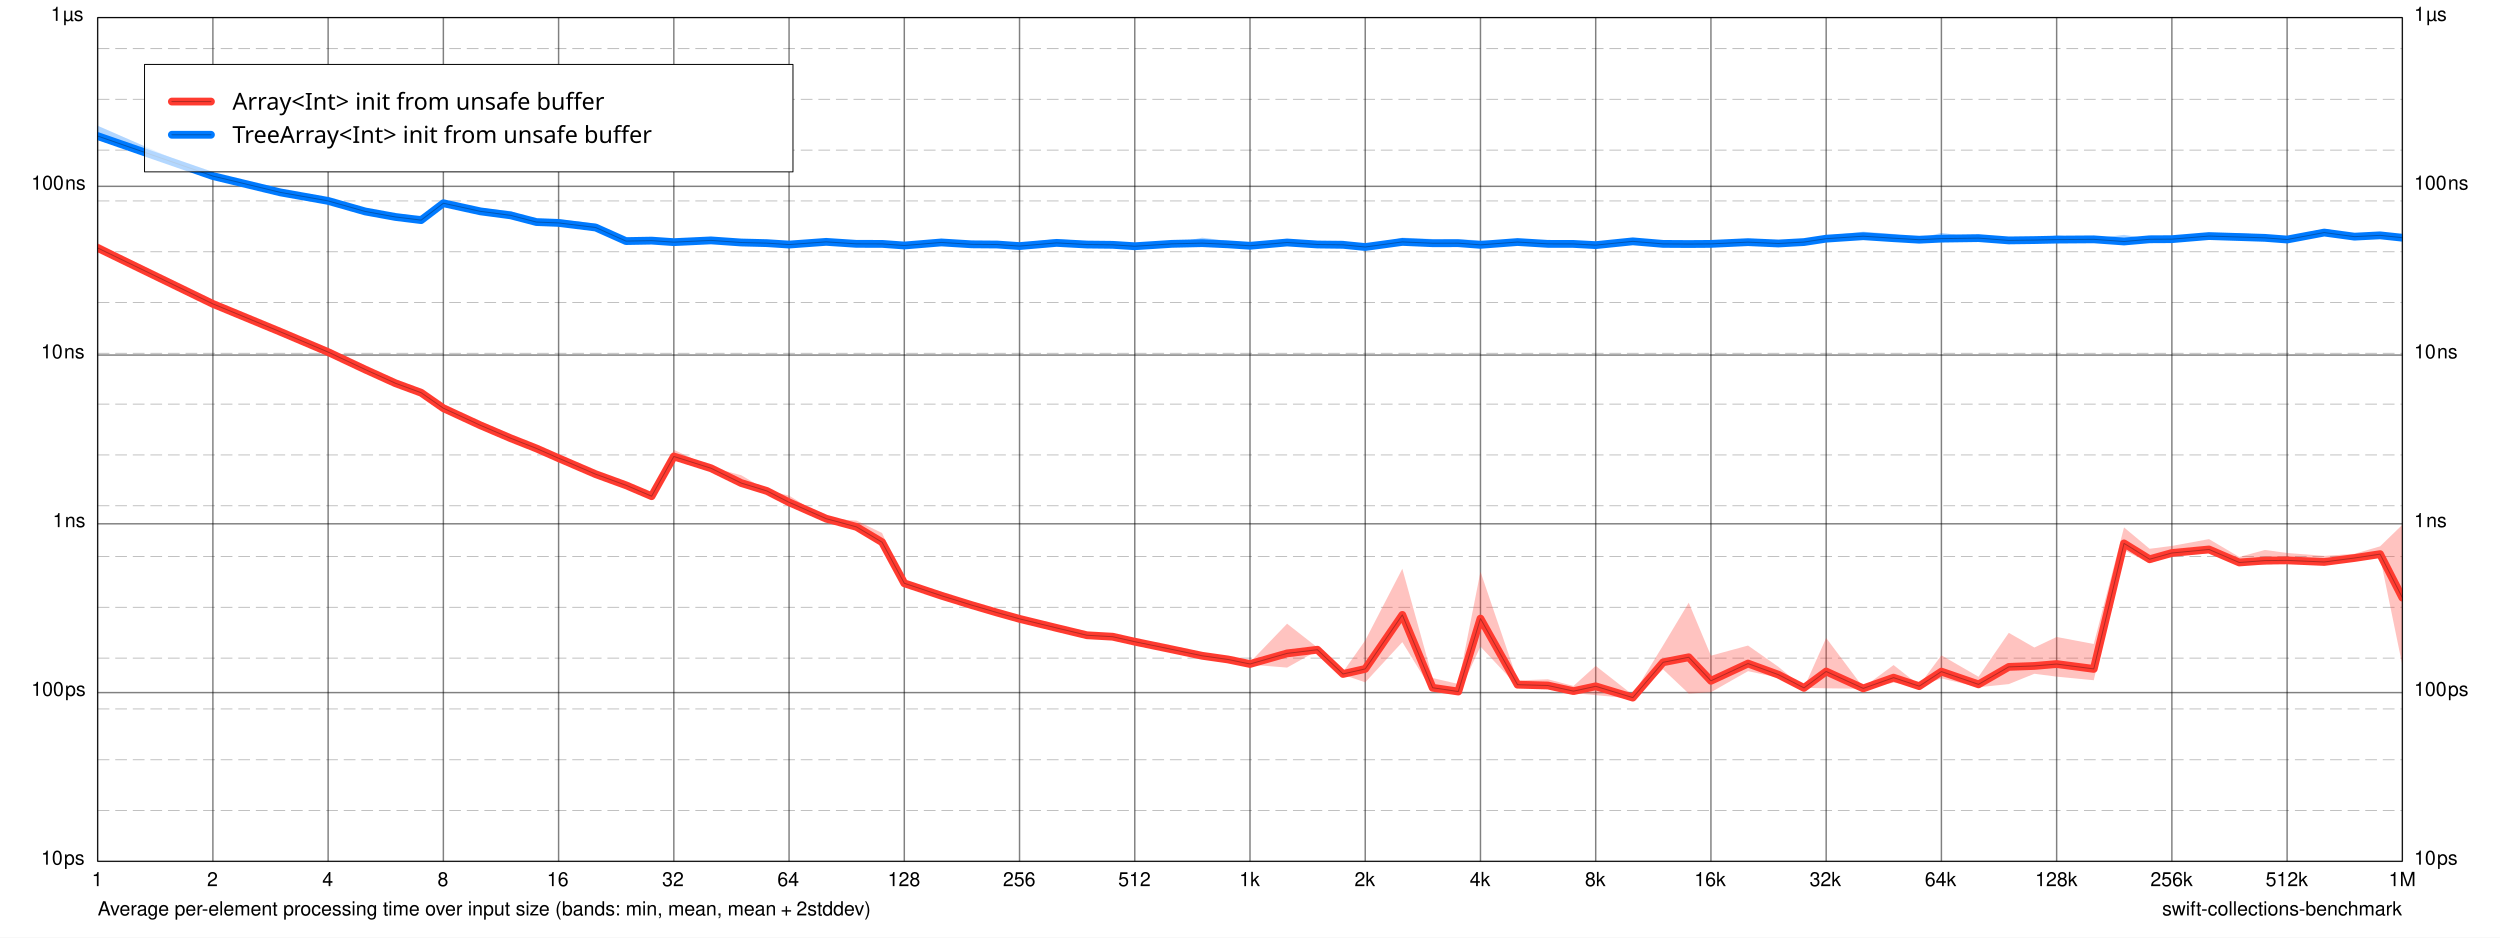
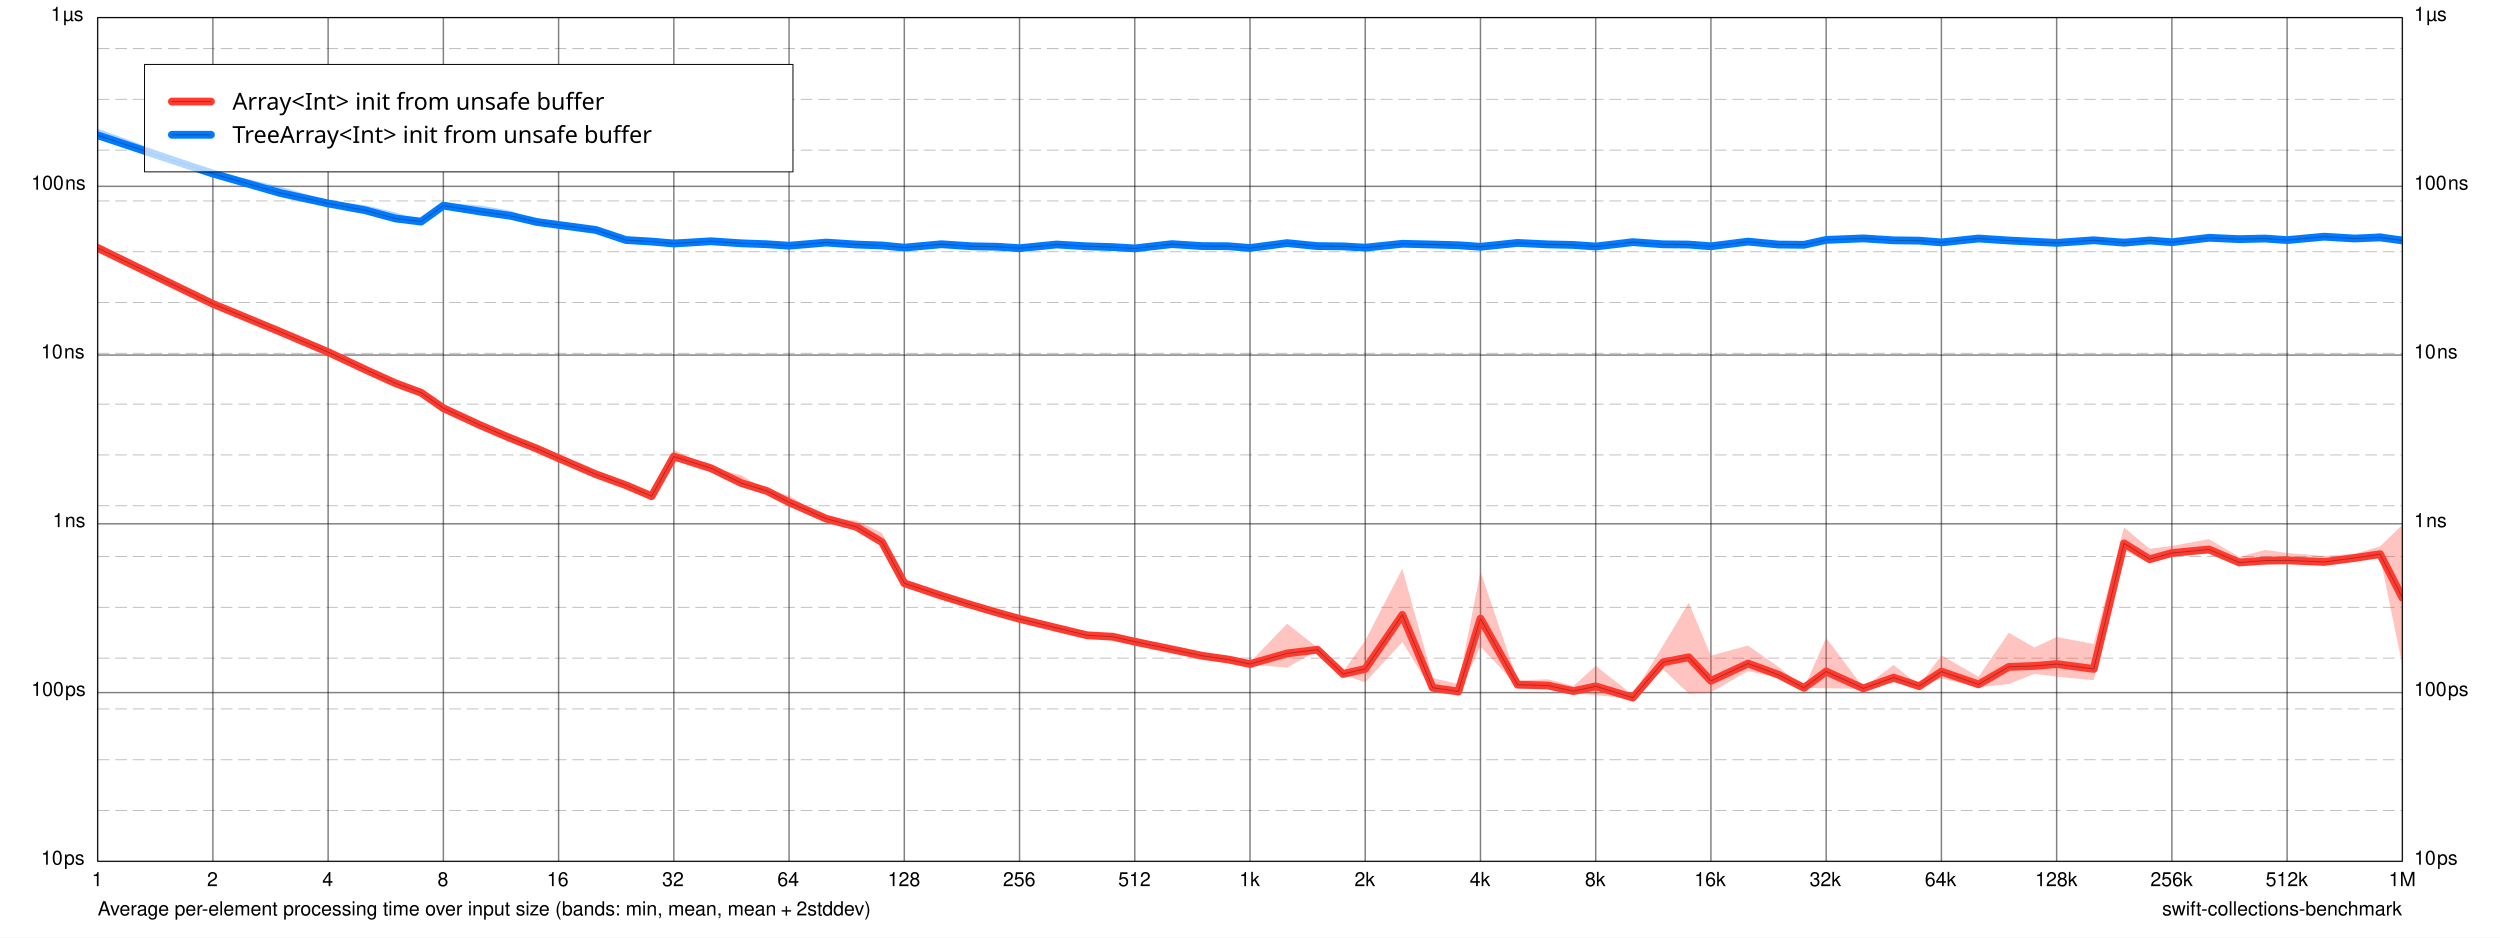
<svg xmlns="http://www.w3.org/2000/svg" xmlns:xlink="http://www.w3.org/1999/xlink" width="1280.0px" height="480.0px" viewBox="0.0 0.0 1280.0 480.0" version="1.1">
  <path d="M 0 0 L 0 480 L 1280 480 L 1280 0 z" fill="#FFFFFF" fill-opacity="1.0" stroke="none" />
  <text x="50" y="468.7" font-family="Helvetica" font-size="10" font-weight="normal" font-style="normal" fill="#000000" fill-opacity="1">Average per-element processing time over input size (bands: min, mean, mean + 2stddev)</text>
  <a xlink:href="https://github.com/apple/swift-collections-benchmark">
    <text x="1107" y="468.7" font-family="Helvetica" font-size="10" font-weight="normal" font-style="normal" fill="#000000" fill-opacity="1">swift-collections-benchmark</text>
  </a>
  <path d="M 50 9 L 50 441" fill="none" stroke-width="0.75" stroke="#000000" stroke-opacity="0.498" stroke-linecap="butt" stroke-linejoin="round" />
  <text x="47" y="453.7" font-family="Helvetica" font-size="10" font-weight="normal" font-style="normal" fill="#000000" fill-opacity="1">1</text>
  <path d="M 109 9 L 109 441" fill="none" stroke-width="0.75" stroke="#000000" stroke-opacity="0.498" stroke-linecap="butt" stroke-linejoin="round" />
  <text x="106" y="453.7" font-family="Helvetica" font-size="10" font-weight="normal" font-style="normal" fill="#000000" fill-opacity="1">2</text>
  <path d="M 168 9 L 168 441" fill="none" stroke-width="0.75" stroke="#000000" stroke-opacity="0.498" stroke-linecap="butt" stroke-linejoin="round" />
  <text x="165" y="453.7" font-family="Helvetica" font-size="10" font-weight="normal" font-style="normal" fill="#000000" fill-opacity="1">4</text>
  <path d="M 227 9 L 227 441" fill="none" stroke-width="0.75" stroke="#000000" stroke-opacity="0.498" stroke-linecap="butt" stroke-linejoin="round" />
  <text x="224" y="453.7" font-family="Helvetica" font-size="10" font-weight="normal" font-style="normal" fill="#000000" fill-opacity="1">8</text>
  <path d="M 286 9 L 286 441" fill="none" stroke-width="0.75" stroke="#000000" stroke-opacity="0.498" stroke-linecap="butt" stroke-linejoin="round" />
  <text x="280" y="453.7" font-family="Helvetica" font-size="10" font-weight="normal" font-style="normal" fill="#000000" fill-opacity="1">16</text>
  <path d="M 345 9 L 345 441" fill="none" stroke-width="0.75" stroke="#000000" stroke-opacity="0.498" stroke-linecap="butt" stroke-linejoin="round" />
  <text x="339" y="453.7" font-family="Helvetica" font-size="10" font-weight="normal" font-style="normal" fill="#000000" fill-opacity="1">32</text>
  <path d="M 404 9 L 404 441" fill="none" stroke-width="0.75" stroke="#000000" stroke-opacity="0.498" stroke-linecap="butt" stroke-linejoin="round" />
  <text x="398" y="453.7" font-family="Helvetica" font-size="10" font-weight="normal" font-style="normal" fill="#000000" fill-opacity="1">64</text>
  <path d="M 463 9 L 463 441" fill="none" stroke-width="0.75" stroke="#000000" stroke-opacity="0.498" stroke-linecap="butt" stroke-linejoin="round" />
  <text x="454.5" y="453.7" font-family="Helvetica" font-size="10" font-weight="normal" font-style="normal" fill="#000000" fill-opacity="1">128</text>
  <path d="M 522 9 L 522 441" fill="none" stroke-width="0.75" stroke="#000000" stroke-opacity="0.498" stroke-linecap="butt" stroke-linejoin="round" />
  <text x="513.5" y="453.7" font-family="Helvetica" font-size="10" font-weight="normal" font-style="normal" fill="#000000" fill-opacity="1">256</text>
  <path d="M 581 9 L 581 441" fill="none" stroke-width="0.75" stroke="#000000" stroke-opacity="0.498" stroke-linecap="butt" stroke-linejoin="round" />
  <text x="572.5" y="453.7" font-family="Helvetica" font-size="10" font-weight="normal" font-style="normal" fill="#000000" fill-opacity="1">512</text>
  <path d="M 640 9 L 640 441" fill="none" stroke-width="0.75" stroke="#000000" stroke-opacity="0.498" stroke-linecap="butt" stroke-linejoin="round" />
  <text x="634.5" y="453.7" font-family="Helvetica" font-size="10" font-weight="normal" font-style="normal" fill="#000000" fill-opacity="1">1k</text>
  <path d="M 699 9 L 699 441" fill="none" stroke-width="0.75" stroke="#000000" stroke-opacity="0.498" stroke-linecap="butt" stroke-linejoin="round" />
  <text x="693.5" y="453.7" font-family="Helvetica" font-size="10" font-weight="normal" font-style="normal" fill="#000000" fill-opacity="1">2k</text>
  <path d="M 758 9 L 758 441" fill="none" stroke-width="0.75" stroke="#000000" stroke-opacity="0.498" stroke-linecap="butt" stroke-linejoin="round" />
  <text x="752.5" y="453.7" font-family="Helvetica" font-size="10" font-weight="normal" font-style="normal" fill="#000000" fill-opacity="1">4k</text>
  <path d="M 817 9 L 817 441" fill="none" stroke-width="0.75" stroke="#000000" stroke-opacity="0.498" stroke-linecap="butt" stroke-linejoin="round" />
  <text x="811.5" y="453.7" font-family="Helvetica" font-size="10" font-weight="normal" font-style="normal" fill="#000000" fill-opacity="1">8k</text>
  <path d="M 876 9 L 876 441" fill="none" stroke-width="0.75" stroke="#000000" stroke-opacity="0.498" stroke-linecap="butt" stroke-linejoin="round" />
  <text x="867.5" y="453.7" font-family="Helvetica" font-size="10" font-weight="normal" font-style="normal" fill="#000000" fill-opacity="1">16k</text>
  <path d="M 935 9 L 935 441" fill="none" stroke-width="0.75" stroke="#000000" stroke-opacity="0.498" stroke-linecap="butt" stroke-linejoin="round" />
  <text x="926.5" y="453.7" font-family="Helvetica" font-size="10" font-weight="normal" font-style="normal" fill="#000000" fill-opacity="1">32k</text>
  <path d="M 994 9 L 994 441" fill="none" stroke-width="0.75" stroke="#000000" stroke-opacity="0.498" stroke-linecap="butt" stroke-linejoin="round" />
  <text x="985.5" y="453.7" font-family="Helvetica" font-size="10" font-weight="normal" font-style="normal" fill="#000000" fill-opacity="1">64k</text>
  <path d="M 1053 9 L 1053 441" fill="none" stroke-width="0.75" stroke="#000000" stroke-opacity="0.498" stroke-linecap="butt" stroke-linejoin="round" />
  <text x="1042" y="453.7" font-family="Helvetica" font-size="10" font-weight="normal" font-style="normal" fill="#000000" fill-opacity="1">128k</text>
  <path d="M 1112 9 L 1112 441" fill="none" stroke-width="0.75" stroke="#000000" stroke-opacity="0.498" stroke-linecap="butt" stroke-linejoin="round" />
  <text x="1101" y="453.7" font-family="Helvetica" font-size="10" font-weight="normal" font-style="normal" fill="#000000" fill-opacity="1">256k</text>
  <path d="M 1171 9 L 1171 441" fill="none" stroke-width="0.75" stroke="#000000" stroke-opacity="0.498" stroke-linecap="butt" stroke-linejoin="round" />
  <text x="1160" y="453.7" font-family="Helvetica" font-size="10" font-weight="normal" font-style="normal" fill="#000000" fill-opacity="1">512k</text>
  <path d="M 1230 9 L 1230 441" fill="none" stroke-width="0.75" stroke="#000000" stroke-opacity="0.498" stroke-linecap="butt" stroke-linejoin="round" />
  <text x="1223" y="453.7" font-family="Helvetica" font-size="10" font-weight="normal" font-style="normal" fill="#000000" fill-opacity="1">1M</text>
  <path d="M 50 441 L 1230 441" fill="none" stroke-width="0.75" stroke="#000000" stroke-opacity="0.498" stroke-linecap="butt" stroke-linejoin="round" />
  <text x="21" y="442.7" font-family="Helvetica" font-size="10" font-weight="normal" font-style="normal" fill="#000000" fill-opacity="1">10 ps</text>
  <text x="1236" y="442.7" font-family="Helvetica" font-size="10" font-weight="normal" font-style="normal" fill="#000000" fill-opacity="1">10 ps</text>
  <path d="M 50 354.6 L 1230 354.6" fill="none" stroke-width="0.75" stroke="#000000" stroke-opacity="0.498" stroke-linecap="butt" stroke-linejoin="round" />
  <text x="16" y="356.3" font-family="Helvetica" font-size="10" font-weight="normal" font-style="normal" fill="#000000" fill-opacity="1">100 ps</text>
  <text x="1236" y="356.3" font-family="Helvetica" font-size="10" font-weight="normal" font-style="normal" fill="#000000" fill-opacity="1">100 ps</text>
  <path d="M 50 268.2 L 1230 268.2" fill="none" stroke-width="0.75" stroke="#000000" stroke-opacity="0.498" stroke-linecap="butt" stroke-linejoin="round" />
  <text x="27" y="269.9" font-family="Helvetica" font-size="10" font-weight="normal" font-style="normal" fill="#000000" fill-opacity="1">1 ns</text>
  <text x="1236" y="269.9" font-family="Helvetica" font-size="10" font-weight="normal" font-style="normal" fill="#000000" fill-opacity="1">1 ns</text>
  <path d="M 50 181.8 L 1230 181.8" fill="none" stroke-width="0.75" stroke="#000000" stroke-opacity="0.498" stroke-linecap="butt" stroke-linejoin="round" />
  <text x="21" y="183.5" font-family="Helvetica" font-size="10" font-weight="normal" font-style="normal" fill="#000000" fill-opacity="1">10 ns</text>
  <text x="1236" y="183.5" font-family="Helvetica" font-size="10" font-weight="normal" font-style="normal" fill="#000000" fill-opacity="1">10 ns</text>
  <path d="M 50 95.4 L 1230 95.4" fill="none" stroke-width="0.75" stroke="#000000" stroke-opacity="0.498" stroke-linecap="butt" stroke-linejoin="round" />
  <text x="16" y="97.1" font-family="Helvetica" font-size="10" font-weight="normal" font-style="normal" fill="#000000" fill-opacity="1">100 ns</text>
  <text x="1236" y="97.1" font-family="Helvetica" font-size="10" font-weight="normal" font-style="normal" fill="#000000" fill-opacity="1">100 ns</text>
  <path d="M 50 9 L 1230 9" fill="none" stroke-width="0.75" stroke="#000000" stroke-opacity="0.498" stroke-linecap="butt" stroke-linejoin="round" />
  <text x="26" y="10.7" font-family="Helvetica" font-size="10" font-weight="normal" font-style="normal" fill="#000000" fill-opacity="1">1 µs</text>
  <text x="1236" y="10.7" font-family="Helvetica" font-size="10" font-weight="normal" font-style="normal" fill="#000000" fill-opacity="1">1 µs</text>
  <path d="M 50 414.99 L 1230 414.99" fill="none" stroke-width="0.5" stroke="#000000" stroke-opacity="0.259" stroke-linecap="butt" stroke-linejoin="round" stroke-dasharray="6 3" stroke-dashoffset="0" />
  <path d="M 50 388.98 L 1230 388.98" fill="none" stroke-width="0.5" stroke="#000000" stroke-opacity="0.259" stroke-linecap="butt" stroke-linejoin="round" stroke-dasharray="6 3" stroke-dashoffset="0" />
  <path d="M 50 362.97 L 1230 362.97" fill="none" stroke-width="0.5" stroke="#000000" stroke-opacity="0.259" stroke-linecap="butt" stroke-linejoin="round" stroke-dasharray="6 3" stroke-dashoffset="0" />
  <path d="M 50 336.96 L 1230 336.96" fill="none" stroke-width="0.5" stroke="#000000" stroke-opacity="0.259" stroke-linecap="butt" stroke-linejoin="round" stroke-dasharray="6 3" stroke-dashoffset="0" />
  <path d="M 50 310.96 L 1230 310.96" fill="none" stroke-width="0.5" stroke="#000000" stroke-opacity="0.259" stroke-linecap="butt" stroke-linejoin="round" stroke-dasharray="6 3" stroke-dashoffset="0" />
  <path d="M 50 284.95 L 1230 284.95" fill="none" stroke-width="0.5" stroke="#000000" stroke-opacity="0.259" stroke-linecap="butt" stroke-linejoin="round" stroke-dasharray="6 3" stroke-dashoffset="0" />
  <path d="M 50 258.94 L 1230 258.94" fill="none" stroke-width="0.5" stroke="#000000" stroke-opacity="0.259" stroke-linecap="butt" stroke-linejoin="round" stroke-dasharray="6 3" stroke-dashoffset="0" />
  <path d="M 50 232.93 L 1230 232.93" fill="none" stroke-width="0.5" stroke="#000000" stroke-opacity="0.259" stroke-linecap="butt" stroke-linejoin="round" stroke-dasharray="6 3" stroke-dashoffset="0" />
  <path d="M 50 206.92 L 1230 206.92" fill="none" stroke-width="0.5" stroke="#000000" stroke-opacity="0.259" stroke-linecap="butt" stroke-linejoin="round" stroke-dasharray="6 3" stroke-dashoffset="0" />
  <path d="M 50 180.91 L 1230 180.91" fill="none" stroke-width="0.5" stroke="#000000" stroke-opacity="0.259" stroke-linecap="butt" stroke-linejoin="round" stroke-dasharray="6 3" stroke-dashoffset="0" />
  <path d="M 50 154.9 L 1230 154.9" fill="none" stroke-width="0.5" stroke="#000000" stroke-opacity="0.259" stroke-linecap="butt" stroke-linejoin="round" stroke-dasharray="6 3" stroke-dashoffset="0" />
  <path d="M 50 128.89 L 1230 128.89" fill="none" stroke-width="0.5" stroke="#000000" stroke-opacity="0.259" stroke-linecap="butt" stroke-linejoin="round" stroke-dasharray="6 3" stroke-dashoffset="0" />
  <path d="M 50 102.88 L 1230 102.88" fill="none" stroke-width="0.5" stroke="#000000" stroke-opacity="0.259" stroke-linecap="butt" stroke-linejoin="round" stroke-dasharray="6 3" stroke-dashoffset="0" />
  <path d="M 50 76.874 L 1230 76.874" fill="none" stroke-width="0.5" stroke="#000000" stroke-opacity="0.259" stroke-linecap="butt" stroke-linejoin="round" stroke-dasharray="6 3" stroke-dashoffset="0" />
  <path d="M 50 50.865 L 1230 50.865" fill="none" stroke-width="0.5" stroke="#000000" stroke-opacity="0.259" stroke-linecap="butt" stroke-linejoin="round" stroke-dasharray="6 3" stroke-dashoffset="0" />
  <path d="M 50 24.856 L 1230 24.856" fill="none" stroke-width="0.5" stroke="#000000" stroke-opacity="0.259" stroke-linecap="butt" stroke-linejoin="round" stroke-dasharray="6 3" stroke-dashoffset="0" />
  <path d="M 74 33 L 74 88 L 406 88 L 406 33 z" fill="#FFFFFF" fill-opacity="1.0" stroke="none" />
  <clipPath id="clip-0">
    <path d="M 50 9 L 50 441 L 1230 441 L 1230 9 z" />
  </clipPath>
  <g clip-path="url(#clip-0)">
-     <path d="M 50 64.379L 109 90.156L 143.51 98.495L 168 101.14L 186.99 107.72L 202.51 110.64L 215.63 110.42L 227 102.99L 245.99 106.54L 261.51 108.07L 274.63 113.43L 286 112.27L 304.99 114.48L 320.51 122.37L 333.63 121.65L 345 122.38L 363.99 121.38L 379.51 122.69L 392.63 123.01L 404 123.72L 422.99 122.36L 438.51 123.31L 451.63 123.23L 463 124.21L 481.99 122.54L 497.51 123.58L 510.63 123.59L 522 124.44L 540.99 122.33L 556.51 123.56L 569.63 123.57L 581 124.32L 599.99 124.69L 615.51 121.7L 628.63 123.31L 640 124.19L 658.99 122.46L 674.51 123.43L 687.63 123.21L 699 126.44L 717.99 121.68L 733.51 122.37L 746.63 122.42L 758 123.11L 776.99 123.53L 792.51 124.72L 805.63 124.2L 817 124.58L 835.99 123.42L 851.51 124.3L 864.63 124.72L 876 123.04L 894.99 123.68L 910.51 124.18L 923.63 122.62L 935 120.67L 953.99 118.62L 969.51 119.8L 982.63 122.01L 994 119.25L 1013 121.55L 1028.5 122.2L 1041.6 122.19L 1053 120.46L 1072 122.13L 1087.5 120.25L 1100.6 122.26L 1112 120.87L 1131 120.44L 1146.5 119.24L 1159.6 120.4L 1171 121.94L 1190 118.31L 1205.5 119.92L 1218.6 119.45L 1230 120.34L 1230 122.21L 1218.6 120.86L 1205.5 121.63L 1190 119.34L 1171 122.89L 1159.6 122.28L 1146.5 122.13L 1131 121.02L 1112 123.02L 1100.6 122.6L 1087.5 124.92L 1072 122.68L 1053 123.5L 1041.6 123.18L 1028.5 123.41L 1013 122.03L 994 123.28L 982.63 122.98L 969.51 122.76L 953.99 121.8L 935 122.75L 923.63 124.41L 910.51 124.85L 894.99 124.08L 876 125.54L 864.63 125.03L 851.51 125.08L 835.99 123.63L 817 125.85L 805.63 125.13L 792.51 124.9L 776.99 124.06L 758 126.19L 746.63 125.28L 733.51 125.33L 717.99 124.66L 699 126.48L 687.63 126.13L 674.51 125.82L 658.99 124.78L 640 126.45L 628.63 125.74L 615.51 125.53L 599.99 124.9L 581 126.72L 569.63 126.01L 556.51 125.8L 540.99 125.1L 522 126.56L 510.63 125.79L 497.51 125.63L 481.99 124.71L 463 126.24L 451.63 125.47L 438.51 125.42L 422.99 124.36L 404 125.77L 392.63 125.03L 379.51 124.69L 363.99 123.7L 345 124.56L 333.63 123.77L 320.51 123.83L 304.99 117.24L 286 114.81L 274.63 113.78L 261.51 111.09L 245.99 108.83L 227 104.44L 215.63 113.54L 202.51 111.25L 186.99 108.47L 168 103.48L 143.51 98.495L 109 90.156L 50 71.729" fill="#007AFF" fill-opacity="0.302" stroke="none" />
+     <path d="M 50 65.803L 109 87.605L 143.51 95.588L 168 102.66L 186.99 105.11L 202.51 108.74L 215.63 113.06L 227 103.7L 245.99 105.26L 261.51 107.92L 274.63 112.75L 286 114.51L 304.99 117.63L 320.51 121.36L 333.63 122L 345 122.66L 363.99 121.99L 379.51 122.75L 392.63 123.44L 404 124.27L 422.99 122.63L 438.51 123.62L 451.63 124.61L 463 126.75L 481.99 125.02L 497.51 125.89L 510.63 126.22L 522 126.94L 540.99 124.94L 556.51 125.95L 569.63 126.23L 581 126.81L 599.99 124.83L 615.51 125.97L 628.63 125.43L 640 126.94L 658.99 124.14L 674.51 125.9L 687.63 126.04L 699 126.56L 717.99 124.11L 733.51 125.06L 746.63 125.1L 758 125.95L 776.99 124.21L 792.51 124.94L 805.63 125.14L 817 125.86L 835.99 123.67L 851.51 125.06L 864.63 124.92L 876 125.74L 894.99 122.59L 910.51 125.16L 923.63 124.89L 935 122.37L 953.99 122L 969.51 123L 982.63 122.83L 994 123.82L 1013 121.57L 1028.5 123.09L 1041.6 122.75L 1053 124.22L 1072 123L 1087.5 122.04L 1100.6 122.86L 1112 123.79L 1131 121.59L 1146.5 122.3L 1159.6 121.06L 1171 121.14L 1190 120.19L 1205.5 121.58L 1218.6 119.21L 1230 122.16L 1230 123.45L 1218.6 122.43L 1205.5 122.31L 1190 121.54L 1171 123.59L 1159.6 122.52L 1146.5 122.49L 1131 121.81L 1112 124.09L 1100.6 123.21L 1087.5 125.08L 1072 123.02L 1053 124.39L 1041.6 124.15L 1028.5 123.16L 1013 122.3L 994 124.23L 982.63 123.35L 969.51 123.06L 953.99 122.08L 935 123L 923.63 125.5L 910.51 125.21L 894.99 124.1L 876 126.21L 864.63 125.32L 851.51 125.1L 835.99 124.1L 817 126.34L 805.63 125.51L 792.51 125.18L 776.99 124.42L 758 126.49L 746.63 125.73L 733.51 125.24L 717.99 125.06L 699 126.9L 687.63 126.17L 674.51 126.03L 658.99 124.59L 640 126.98L 628.63 126.29L 615.51 126.01L 599.99 125.04L 581 127.31L 569.63 126.61L 556.51 126.17L 540.99 125.26L 522 127.13L 510.63 126.37L 497.51 126.16L 481.99 125.05L 463 126.8L 451.63 126.07L 438.51 125.79L 422.99 124.76L 404 126.37L 392.63 125.62L 379.51 125.25L 363.99 124.08L 345 125.43L 333.63 124.3L 320.51 123.46L 304.99 117.75L 286 115.42L 274.63 113.92L 261.51 111.46L 245.99 109.46L 227 105.86L 215.63 113.61L 202.51 113.04L 186.99 108.61L 168 104.71L 143.51 100.05L 109 89.349L 50 70.582" fill="#007AFF" fill-opacity="0.302" stroke="none" />
    <path d="M 50 124.49L 109 155.06L 143.51 169.79L 168 180.27L 186.99 187.63L 202.51 196.23L 215.63 199.53L 227 209L 245.99 217.78L 261.51 223.85L 274.63 229.6L 286 234.61L 304.99 242.22L 320.51 247.91L 333.63 254.05L 345 230.3L 363.99 239.22L 379.51 243.31L 392.63 251.12L 404 253.74L 422.99 265.56L 438.51 266.54L 451.63 272.91L 463 298.26L 481.99 305L 497.51 309.82L 510.63 313.68L 522 316.86L 540.99 321.22L 556.51 324.99L 569.63 325.76L 581 328.55L 599.99 332.48L 615.51 334.23L 628.63 337.32L 640 339.1L 658.99 319.34L 674.51 331.48L 687.63 344.03L 699 327.89L 717.99 291.2L 733.51 347.15L 746.63 350.2L 758 292.69L 776.99 348.41L 792.51 347.78L 805.63 351.21L 817 340.93L 835.99 355.78L 851.51 330.43L 864.63 308.58L 876 335.7L 894.99 330.52L 910.51 341.39L 923.63 352.18L 935 326.63L 953.99 351.96L 969.51 340.51L 982.63 350.85L 994 335.52L 1013 346.49L 1028.5 324.01L 1041.6 331.53L 1053 326.13L 1072 329.71L 1087.5 270.04L 1100.6 280.97L 1112 279.51L 1131 276.02L 1146.5 285.16L 1159.6 281.58L 1171 283.12L 1190 284.61L 1205.5 283.55L 1218.6 279.72L 1230 268.69L 1230 340.55L 1218.6 285.24L 1205.5 286.5L 1190 288.9L 1171 288.34L 1159.6 289.17L 1146.5 289.04L 1131 283.39L 1112 284.49L 1100.6 288.42L 1087.5 281.61L 1072 348.28L 1053 346.44L 1041.6 344.97L 1028.5 350.26L 1013 351.87L 994 347.32L 982.63 351.48L 969.51 349.54L 953.99 352.63L 935 352.41L 923.63 352.19L 910.51 346.96L 894.99 343.63L 876 354.43L 864.63 355.12L 851.51 342.72L 835.99 357.7L 817 355.91L 805.63 354.85L 792.51 352.18L 776.99 351.35L 758 331.05L 746.63 355.53L 733.51 354.06L 717.99 328.77L 699 349.37L 687.63 345.44L 674.51 333.09L 658.99 341.81L 640 340.28L 628.63 337.74L 615.51 336.32L 599.99 332.48L 581 328.55L 569.63 326.07L 556.51 325.34L 540.99 321.61L 522 316.86L 510.63 313.68L 497.51 309.82L 481.99 305L 463 298.77L 451.63 279.44L 438.51 270.97L 422.99 265.56L 404 258.49L 392.63 251.45L 379.51 248.84L 363.99 239.92L 345 235.01L 333.63 254.05L 320.51 248.65L 304.99 242.99L 286 234.61L 274.63 229.6L 261.51 224.61L 245.99 217.78L 227 209L 215.63 201.64L 202.51 196.24L 186.99 189.79L 168 180.27L 143.51 169.92L 109 155.79L 50 127.88" fill="#FF3B30" fill-opacity="0.302" stroke="none" />
-     <path d="M 50 69.666L 109 90.156L 143.51 98.495L 168 102.86L 186.99 108.27L 202.51 111.09L 215.63 112.7L 227 104.06L 245.99 108.22L 261.51 110.27L 274.63 113.69L 286 114.13L 304.99 116.5L 320.51 123.44L 333.63 123.2L 345 123.98L 363.99 123.08L 379.51 124.16L 392.63 124.49L 404 125.22L 422.99 123.83L 438.51 124.85L 451.63 124.87L 463 125.7L 481.99 124.13L 497.51 125.09L 510.63 125.2L 522 125.99L 540.99 124.36L 556.51 125.2L 569.63 125.35L 581 126.08L 599.99 124.85L 615.51 124.49L 628.63 125.09L 640 125.84L 658.99 124.16L 674.51 125.18L 687.63 125.35L 699 126.47L 717.99 123.86L 733.51 124.53L 746.63 124.51L 758 125.36L 776.99 123.92L 792.51 124.86L 805.63 124.89L 817 125.51L 835.99 123.57L 851.51 124.87L 864.63 124.95L 876 124.87L 894.99 123.98L 910.51 124.67L 923.63 123.94L 935 122.2L 953.99 120.94L 969.51 121.96L 982.63 122.73L 994 122.18L 1013 121.91L 1028.5 123.09L 1041.6 122.92L 1053 122.68L 1072 122.54L 1087.5 123.65L 1100.6 122.51L 1112 122.45L 1131 120.86L 1146.5 121.36L 1159.6 121.78L 1171 122.64L 1190 119.07L 1205.5 121.17L 1218.6 120.49L 1230 121.71" fill="none" stroke-width="4" stroke="#007AFF" stroke-opacity="1" stroke-linecap="round" stroke-linejoin="round" />
+     <path d="M 50 69.274L 109 88.885L 143.51 98.836L 168 104.17L 186.99 107.66L 202.51 111.87L 215.63 113.47L 227 105.28L 245.99 108.32L 261.51 110.51L 274.63 113.61L 286 115.18L 304.99 117.72L 320.51 122.9L 333.63 123.68L 345 124.68L 363.99 123.52L 379.51 124.58L 392.63 125.04L 404 125.81L 422.99 124.19L 438.51 125.21L 451.63 125.68L 463 126.79L 481.99 125.05L 497.51 126.09L 510.63 126.33L 522 127.08L 540.99 125.18L 556.51 126.11L 569.63 126.51L 581 127.18L 599.99 124.99L 615.51 126L 628.63 126.06L 640 126.97L 658.99 124.47L 674.51 126L 687.63 126.14L 699 126.81L 717.99 124.81L 733.51 125.19L 746.63 125.56L 758 126.35L 776.99 124.37L 792.51 125.12L 805.63 125.41L 817 126.21L 835.99 123.98L 851.51 125.08L 864.63 125.21L 876 126.09L 894.99 123.7L 910.51 125.2L 923.63 125.34L 935 122.83L 953.99 122.06L 969.51 123.05L 982.63 123.21L 994 124.12L 1013 122.11L 1028.5 123.14L 1041.6 123.78L 1053 124.35L 1072 123.01L 1087.5 124.26L 1100.6 123.12L 1112 124.01L 1131 121.75L 1146.5 122.44L 1159.6 122.13L 1171 122.93L 1190 121.18L 1205.5 122.12L 1218.6 121.56L 1230 123.11" fill="none" stroke-width="4" stroke="#007AFF" stroke-opacity="1" stroke-linecap="round" stroke-linejoin="round" />
    <path d="M 50 126.96L 109 155.6L 143.51 169.88L 168 180.27L 186.99 189.21L 202.51 196.24L 215.63 201.08L 227 209L 245.99 217.78L 261.51 224.41L 274.63 229.6L 286 234.61L 304.99 242.79L 320.51 248.46L 333.63 254.05L 345 233.72L 363.99 239.73L 379.51 247.32L 392.63 251.37L 404 257.19L 422.99 265.56L 438.51 269.76L 451.63 277.62L 463 298.64L 481.99 305L 497.51 309.82L 510.63 313.68L 522 316.86L 540.99 321.51L 556.51 325.25L 569.63 325.99L 581 328.55L 599.99 332.48L 615.51 335.76L 628.63 337.63L 640 339.96L 658.99 334.53L 674.51 332.66L 687.63 345.07L 699 342.48L 717.99 314.83L 733.51 352.13L 746.63 354.07L 758 316.73L 776.99 350.56L 792.51 350.98L 805.63 353.86L 817 351.39L 835.99 357.18L 851.51 339.1L 864.63 336.52L 876 348.57L 894.99 339.74L 910.51 345.42L 923.63 352.19L 935 343.8L 953.99 352.46L 969.51 346.96L 982.63 351.32L 994 343.86L 1013 350.39L 1028.5 341.45L 1041.6 340.97L 1053 339.99L 1072 342.48L 1087.5 278.22L 1100.6 286.33L 1112 283.13L 1131 281.32L 1146.5 287.99L 1159.6 287.03L 1171 286.91L 1190 287.73L 1205.5 285.7L 1218.6 283.72L 1230 305.99" fill="none" stroke-width="4" stroke="#FF3B30" stroke-opacity="1" stroke-linecap="round" stroke-linejoin="round" />
-     <path d="M 50 69.666L 109 90.156L 143.51 98.495L 168 102.86L 186.99 108.27L 202.51 111.09L 215.63 112.7L 227 104.06L 245.99 108.22L 261.51 110.27L 274.63 113.69L 286 114.13L 304.99 116.5L 320.51 123.44L 333.63 123.2L 345 123.98L 363.99 123.08L 379.51 124.16L 392.63 124.49L 404 125.22L 422.99 123.83L 438.51 124.85L 451.63 124.87L 463 125.7L 481.99 124.13L 497.51 125.09L 510.63 125.2L 522 125.99L 540.99 124.36L 556.51 125.2L 569.63 125.35L 581 126.08L 599.99 124.85L 615.51 124.49L 628.63 125.09L 640 125.84L 658.99 124.16L 674.51 125.18L 687.63 125.35L 699 126.47L 717.99 123.86L 733.51 124.53L 746.63 124.51L 758 125.36L 776.99 123.92L 792.51 124.86L 805.63 124.89L 817 125.51L 835.99 123.57L 851.51 124.87L 864.63 124.95L 876 124.87L 894.99 123.98L 910.51 124.67L 923.63 123.94L 935 122.2L 953.99 120.94L 969.51 121.96L 982.63 122.73L 994 122.18L 1013 121.91L 1028.5 123.09L 1041.6 122.92L 1053 122.68L 1072 122.54L 1087.5 123.65L 1100.6 122.51L 1112 122.45L 1131 120.86L 1146.5 121.36L 1159.6 121.78L 1171 122.64L 1190 119.07L 1205.5 121.17L 1218.6 120.49L 1230 121.71" fill="none" stroke-width="0.5" stroke="#000000" stroke-opacity="0.302" stroke-linecap="round" stroke-linejoin="round" />
+     <path d="M 50 69.274L 109 88.885L 143.51 98.836L 168 104.17L 186.99 107.66L 202.51 111.87L 215.63 113.47L 227 105.28L 245.99 108.32L 261.51 110.51L 274.63 113.61L 286 115.18L 304.99 117.72L 320.51 122.9L 333.63 123.68L 345 124.68L 363.99 123.52L 379.51 124.58L 392.63 125.04L 404 125.81L 422.99 124.19L 438.51 125.21L 451.63 125.68L 463 126.79L 481.99 125.05L 497.51 126.09L 510.63 126.33L 522 127.08L 540.99 125.18L 556.51 126.11L 569.63 126.51L 581 127.18L 599.99 124.99L 615.51 126L 628.63 126.06L 640 126.97L 658.99 124.47L 674.51 126L 687.63 126.14L 699 126.81L 717.99 124.81L 733.51 125.19L 746.63 125.56L 758 126.35L 776.99 124.37L 792.51 125.12L 805.63 125.41L 817 126.21L 835.99 123.98L 851.51 125.08L 864.63 125.21L 876 126.09L 894.99 123.7L 910.51 125.2L 923.63 125.34L 935 122.83L 953.99 122.06L 969.51 123.05L 982.63 123.21L 994 124.12L 1013 122.11L 1028.5 123.14L 1041.6 123.78L 1053 124.35L 1072 123.01L 1087.5 124.26L 1100.6 123.12L 1112 124.01L 1131 121.75L 1146.5 122.44L 1159.6 122.13L 1171 122.93L 1190 121.18L 1205.5 122.12L 1218.6 121.56L 1230 123.11" fill="none" stroke-width="0.5" stroke="#000000" stroke-opacity="0.302" stroke-linecap="round" stroke-linejoin="round" />
    <path d="M 50 126.96L 109 155.6L 143.51 169.88L 168 180.27L 186.99 189.21L 202.51 196.24L 215.63 201.08L 227 209L 245.99 217.78L 261.51 224.41L 274.63 229.6L 286 234.61L 304.99 242.79L 320.51 248.46L 333.63 254.05L 345 233.72L 363.99 239.73L 379.51 247.32L 392.63 251.37L 404 257.19L 422.99 265.56L 438.51 269.76L 451.63 277.62L 463 298.64L 481.99 305L 497.51 309.82L 510.63 313.68L 522 316.86L 540.99 321.51L 556.51 325.25L 569.63 325.99L 581 328.55L 599.99 332.48L 615.51 335.76L 628.63 337.63L 640 339.96L 658.99 334.53L 674.51 332.66L 687.63 345.07L 699 342.48L 717.99 314.83L 733.51 352.13L 746.63 354.07L 758 316.73L 776.99 350.56L 792.51 350.98L 805.63 353.86L 817 351.39L 835.99 357.18L 851.51 339.1L 864.63 336.52L 876 348.57L 894.99 339.74L 910.51 345.42L 923.63 352.19L 935 343.8L 953.99 352.46L 969.51 346.96L 982.63 351.32L 994 343.86L 1013 350.39L 1028.5 341.45L 1041.6 340.97L 1053 339.99L 1072 342.48L 1087.5 278.22L 1100.6 286.33L 1112 283.13L 1131 281.32L 1146.5 287.99L 1159.6 287.03L 1171 286.91L 1190 287.73L 1205.5 285.7L 1218.6 283.72L 1230 305.99" fill="none" stroke-width="0.5" stroke="#000000" stroke-opacity="0.302" stroke-linecap="round" stroke-linejoin="round" />
  </g>
  <path d="M 74 33 L 74 88 L 406 88 L 406 33 z" fill="#FFFFFF" fill-opacity="0.702" stroke-width="0.5" stroke="#000000" stroke-opacity="1" stroke-linecap="round" stroke-linejoin="round" />
  <path d="M 88 52 L 108 52" fill="none" stroke-width="4" stroke="#FF3B30" stroke-opacity="1" stroke-linecap="round" stroke-linejoin="round" />
  <path d="M 88 52 L 108 52" fill="none" stroke-width="0.5" stroke="#000000" stroke-opacity="0.302" stroke-linecap="round" stroke-linejoin="round" />
  <text x="119" y="56.17" font-family="Menlo" font-size="12" font-weight="normal" font-style="normal" fill="#000000" fill-opacity="1">Array&lt;Int&gt; init from unsafe buffer</text>
  <path d="M 88 69 L 108 69" fill="none" stroke-width="4" stroke="#007AFF" stroke-opacity="1" stroke-linecap="round" stroke-linejoin="round" />
  <path d="M 88 69 L 108 69" fill="none" stroke-width="0.5" stroke="#000000" stroke-opacity="0.302" stroke-linecap="round" stroke-linejoin="round" />
  <text x="119" y="73.17" font-family="Menlo" font-size="12" font-weight="normal" font-style="normal" fill="#000000" fill-opacity="1">TreeArray&lt;Int&gt; init from unsafe buffer</text>
  <path d="M 50 9 L 50 441 L 1230 441 L 1230 9 z" fill="none" stroke-width="0.5" stroke="#000000" stroke-opacity="1" stroke-linecap="round" stroke-linejoin="round" />
</svg>
